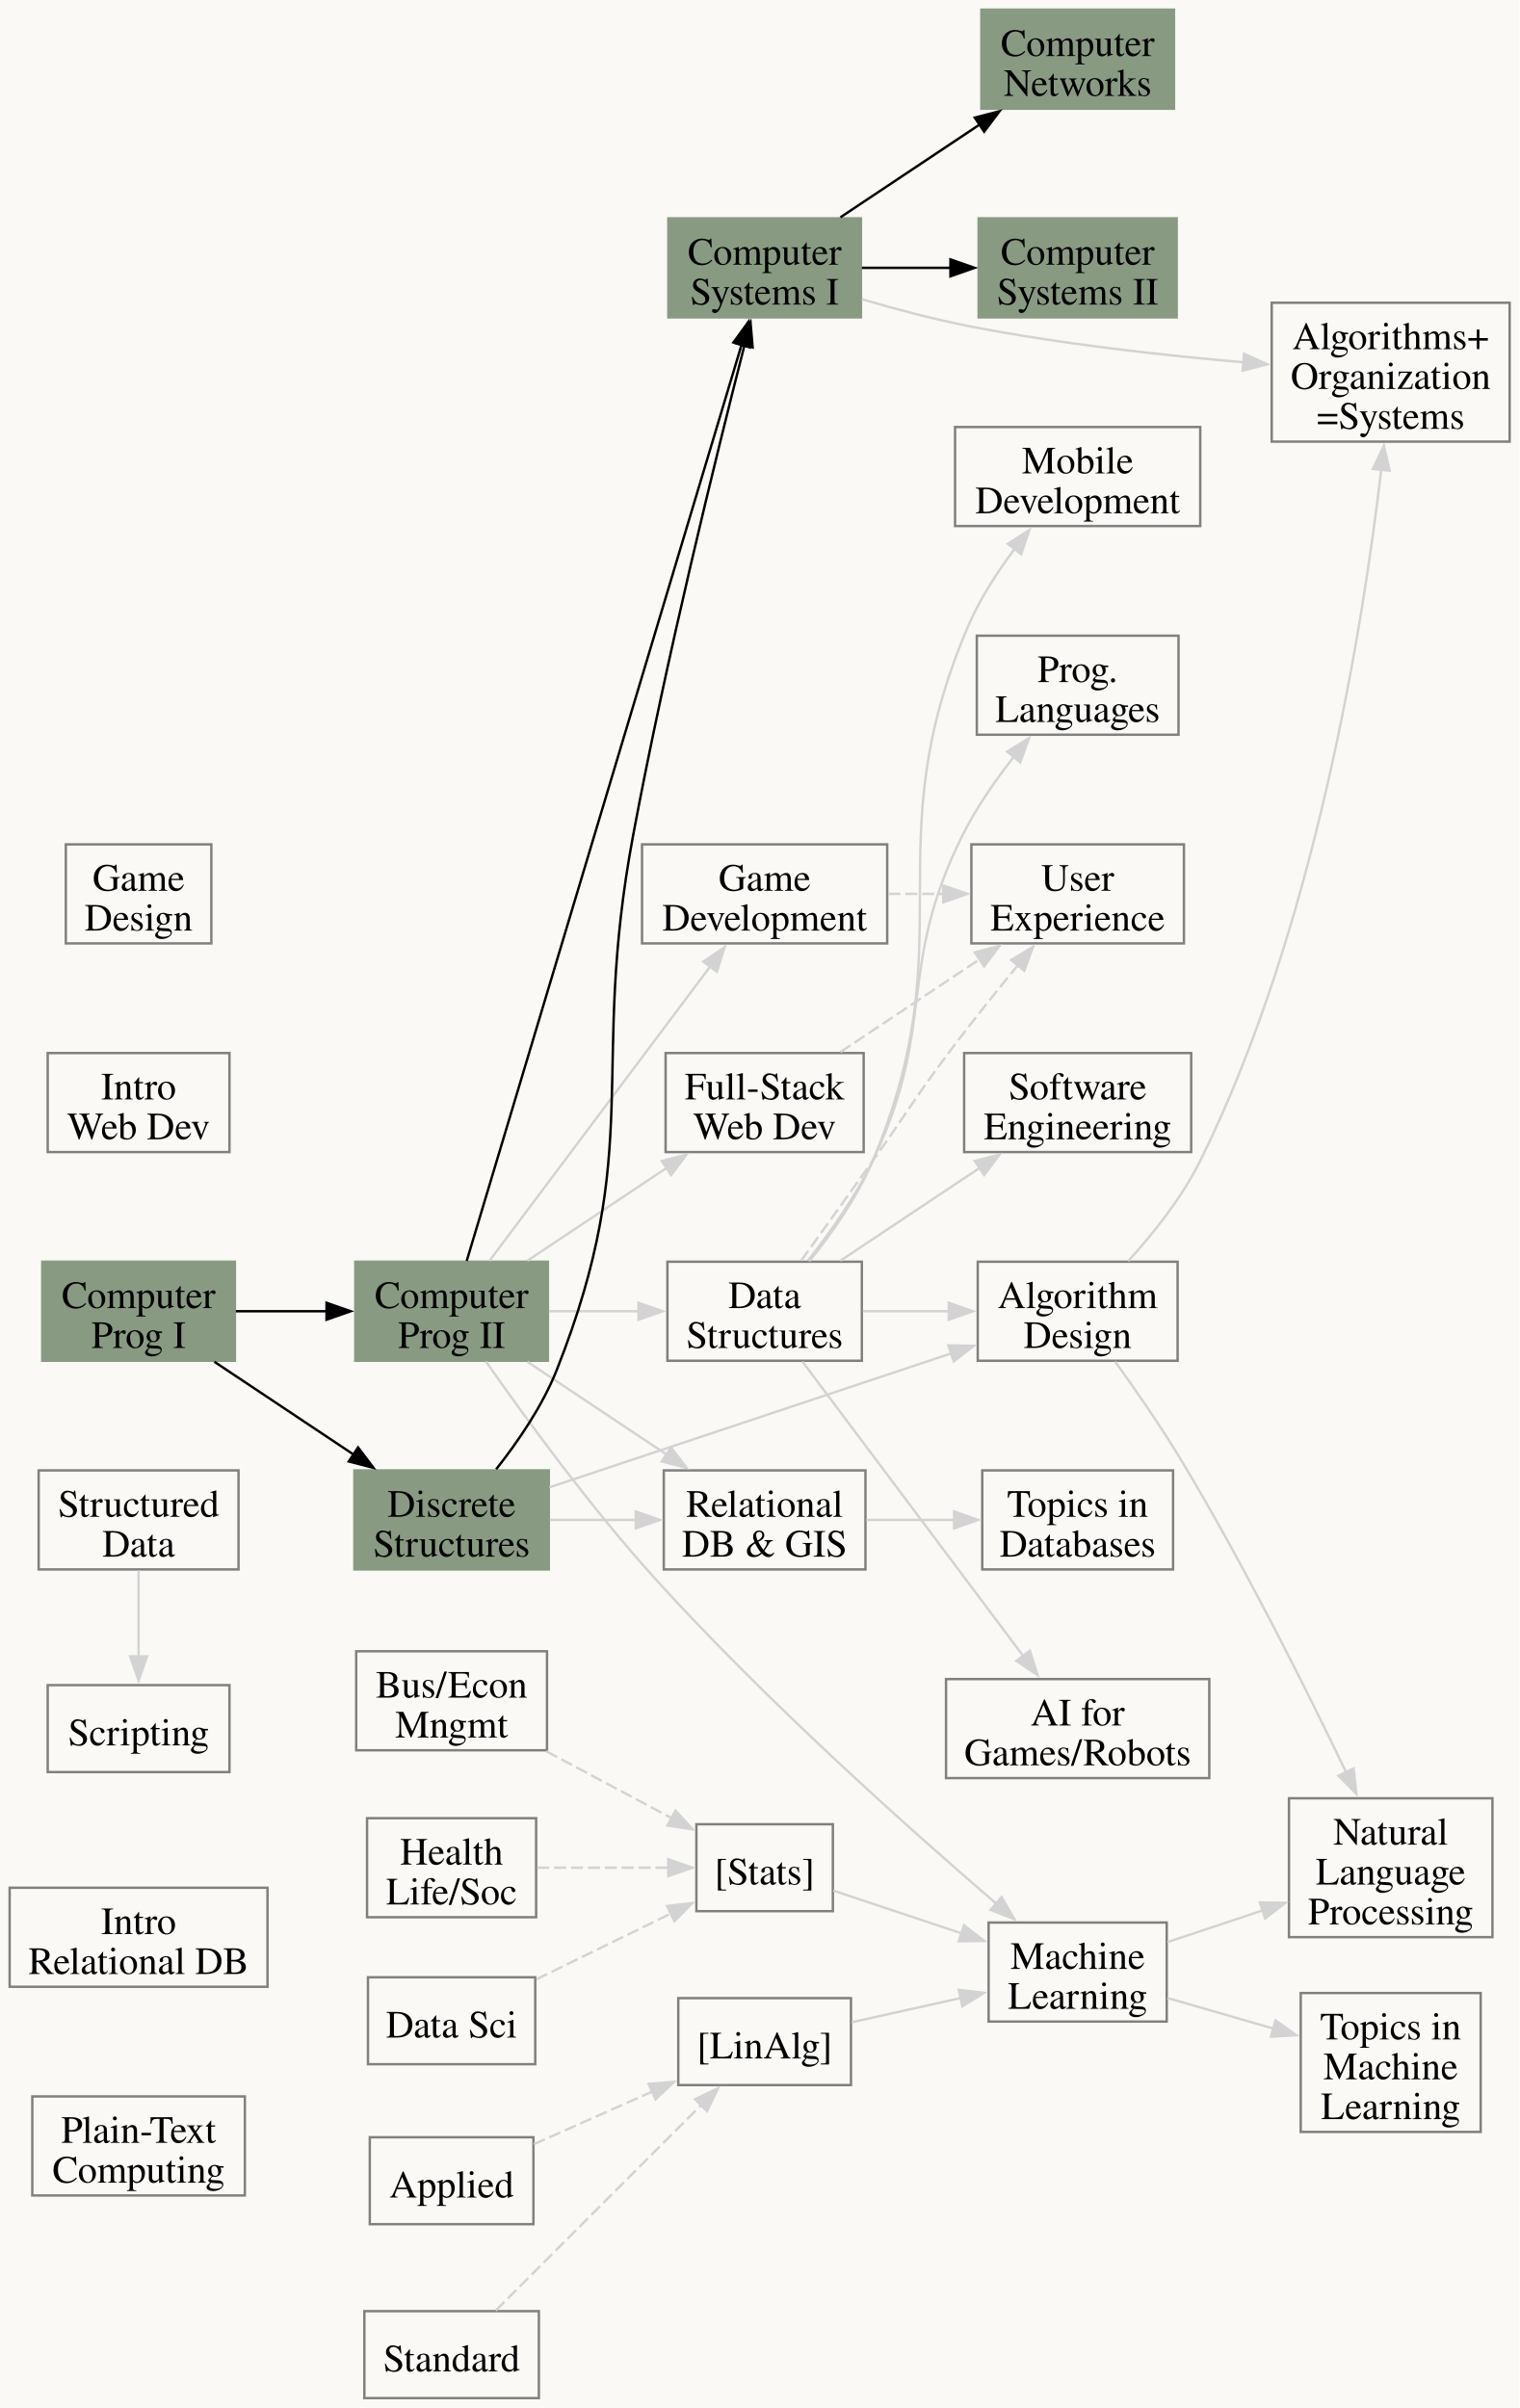
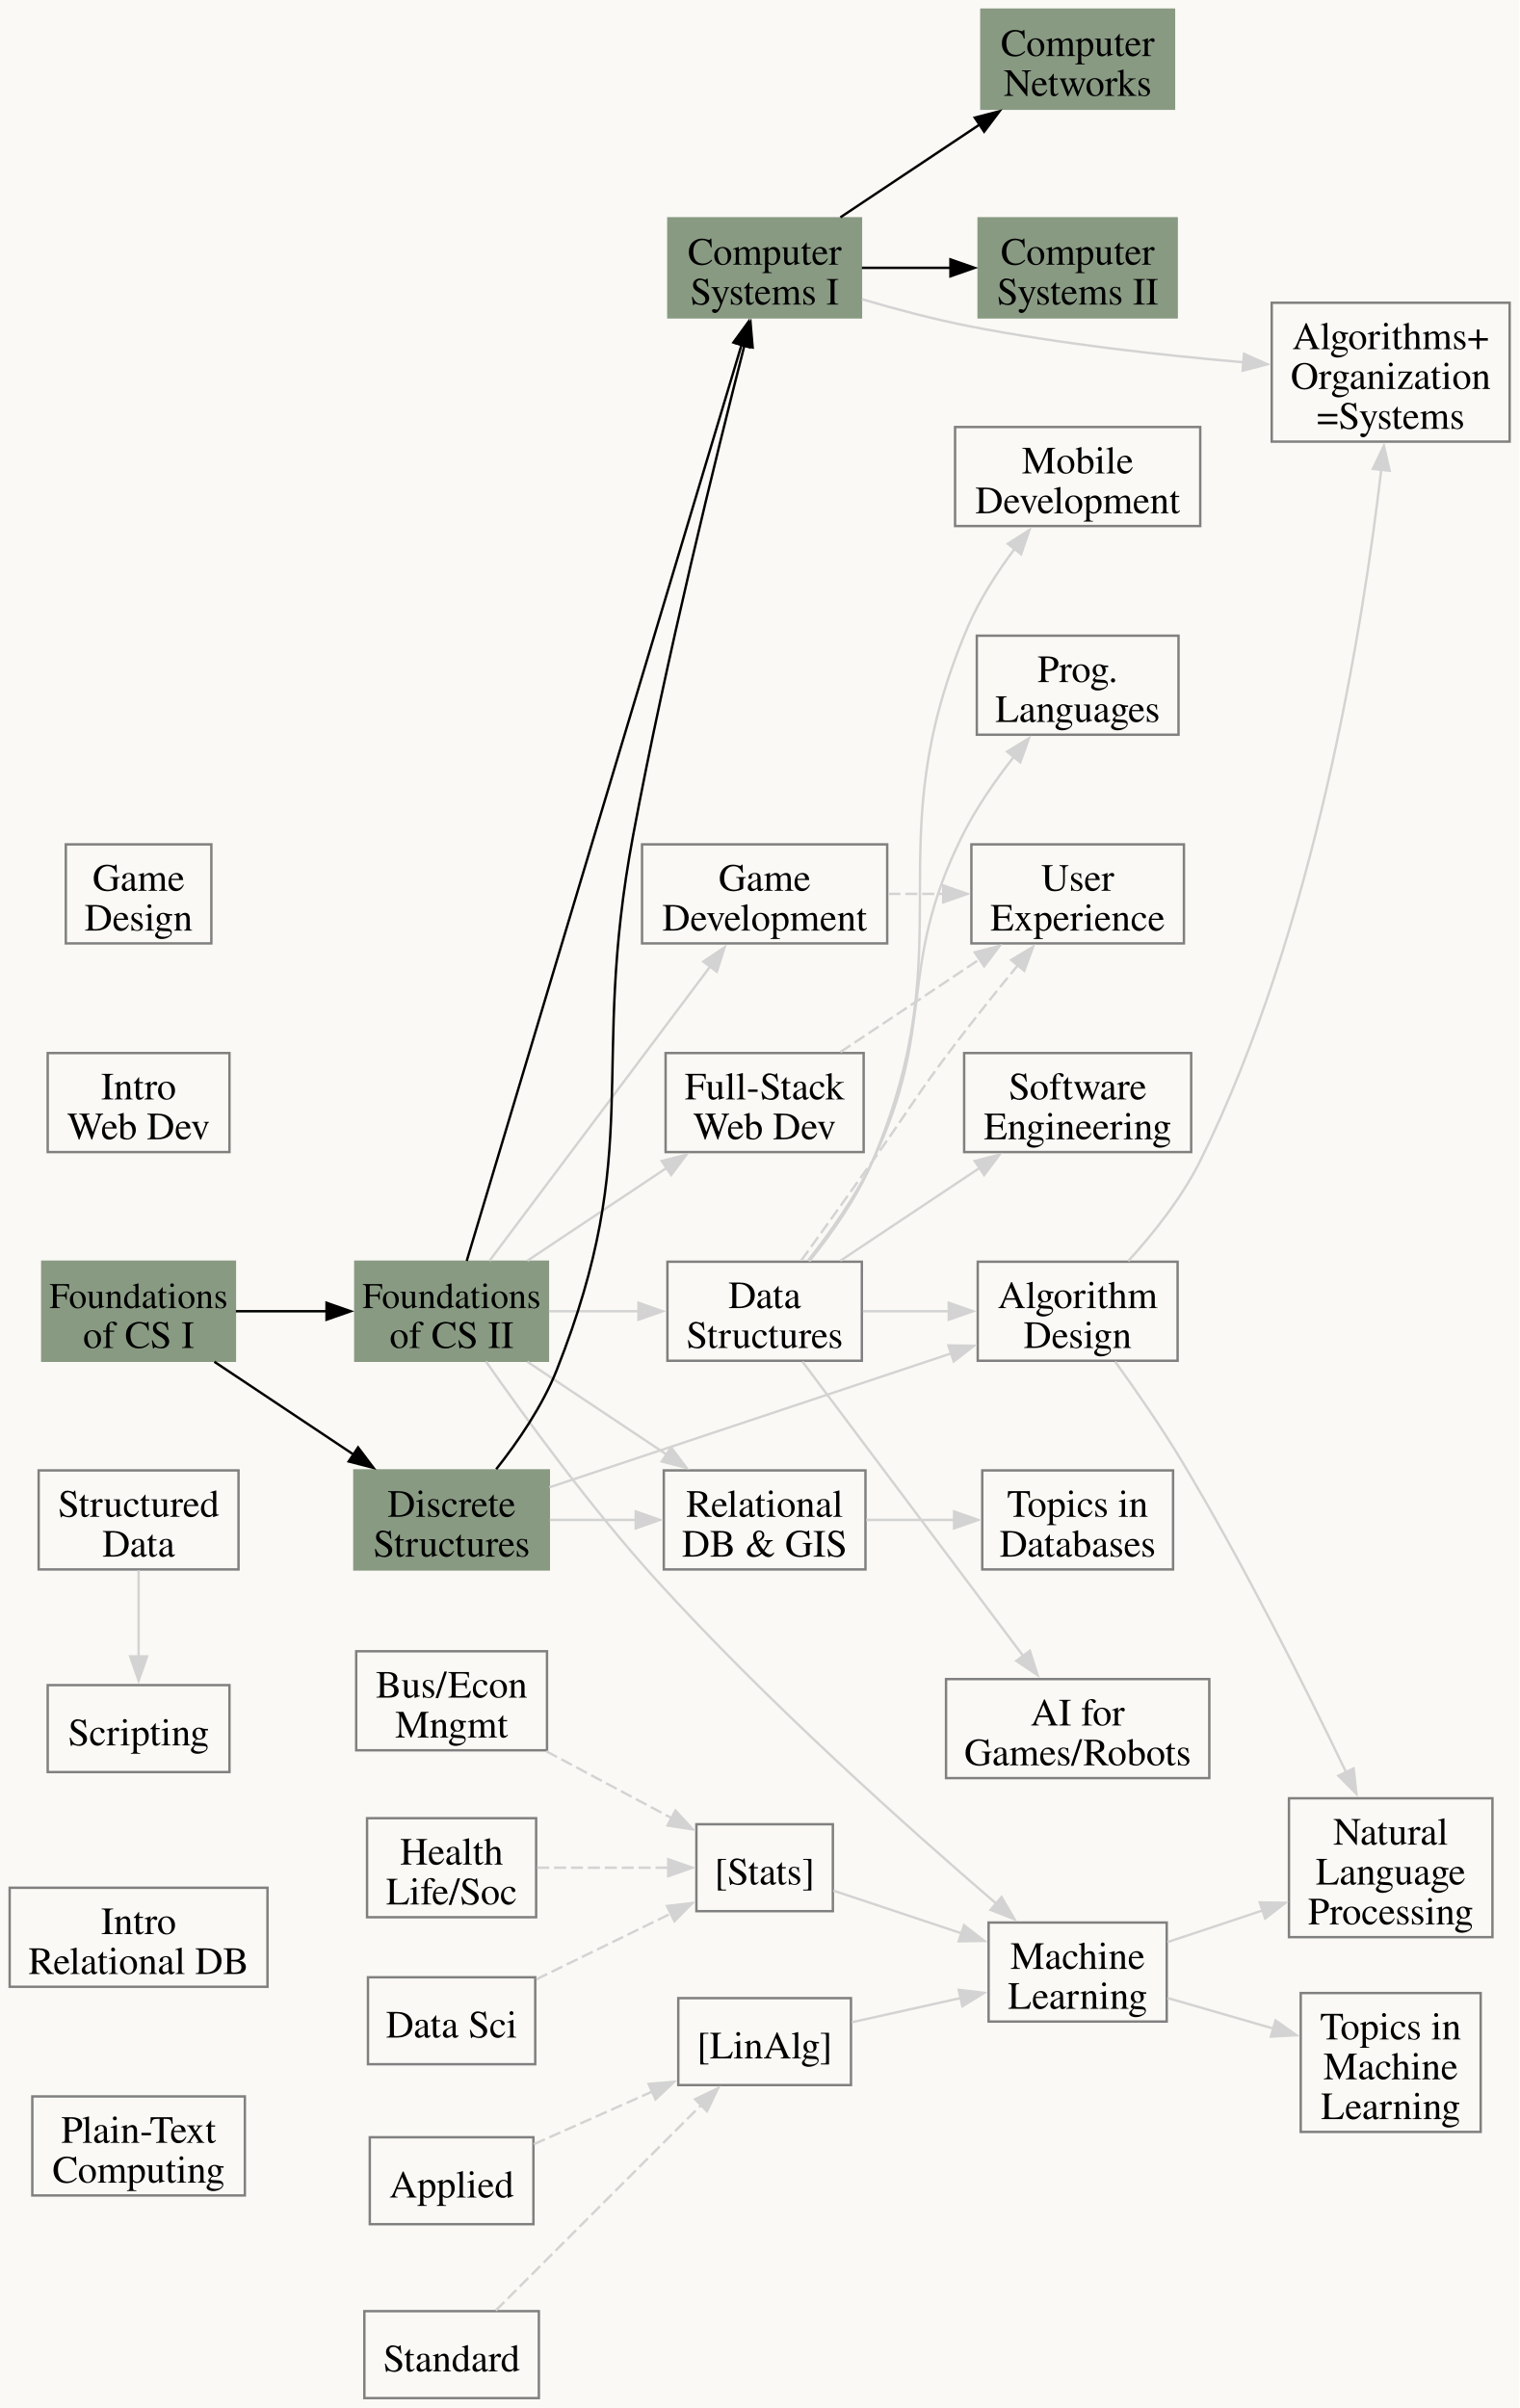
<svg xmlns="http://www.w3.org/2000/svg" width="629pt" height="997pt" viewBox="0.00 0.00 629.00 997.00">
  <g id="graph0" class="graph" transform="scale(1 1) rotate(0) translate(4 992.9)">
    <polygon fill="#faf9f5" stroke="none" points="-4,4 -4,-992.9 625.02,-992.9 625.02,4 -4,4" />
    <g id="node1" class="node">
      <polygon fill="none" stroke="gray" points="91,-556.9 15.75,-556.9 15.75,-515.9 91,-515.9 91,-556.9" />
      <text xml:space="preserve" text-anchor="middle" x="53.38" y="-537.7" font-family="Times" font-size="16.00">Intro</text>
      <text xml:space="preserve" text-anchor="middle" x="53.38" y="-521.2" font-family="Times" font-size="16.00">Web Dev</text>
    </g>
    <g id="node2" class="node">
      <polygon fill="none" stroke="gray" points="83.5,-643.3 23.25,-643.3 23.25,-602.3 83.5,-602.3 83.5,-643.3" />
      <text xml:space="preserve" text-anchor="middle" x="53.38" y="-624.1" font-family="Times" font-size="16.00">Game</text>
      <text xml:space="preserve" text-anchor="middle" x="53.38" y="-607.6" font-family="Times" font-size="16.00">Design</text>
    </g>
    <g id="node3" class="node">
      <polygon fill="none" stroke="gray" points="94.75,-384.1 12,-384.1 12,-343.1 94.75,-343.1 94.75,-384.1" />
      <text xml:space="preserve" text-anchor="middle" x="53.38" y="-364.9" font-family="Times" font-size="16.00">Structured</text>
      <text xml:space="preserve" text-anchor="middle" x="53.38" y="-348.4" font-family="Times" font-size="16.00">Data</text>
    </g>
    <g id="node4" class="node">
      <polygon fill="none" stroke="gray" points="91,-295.2 15.75,-295.2 15.75,-259.2 91,-259.2 91,-295.2" />
      <text xml:space="preserve" text-anchor="middle" x="53.38" y="-270.25" font-family="Times" font-size="16.00">Scripting</text>
    </g>
    <g id="edge1" class="edge">
      <path fill="none" stroke="lightgray" d="M53.38,-342.68C53.38,-331.9 53.38,-318.56 53.38,-306.74" />
      <polygon fill="lightgray" stroke="lightgray" points="56.88,-307.09 53.38,-297.09 49.88,-307.09 56.88,-307.09" />
    </g>
    <g id="node5" class="node">
      <polygon fill="none" stroke="gray" points="106.75,-211.3 0,-211.3 0,-170.3 106.75,-170.3 106.75,-211.3" />
      <text xml:space="preserve" text-anchor="middle" x="53.38" y="-192.1" font-family="Times" font-size="16.00">Intro</text>
      <text xml:space="preserve" text-anchor="middle" x="53.38" y="-175.6" font-family="Times" font-size="16.00">Relational DB</text>
    </g>
    <g id="node6" class="node">
      <polygon fill="none" stroke="gray" points="97.38,-124.9 9.38,-124.9 9.38,-83.9 97.38,-83.9 97.38,-124.9" />
      <text xml:space="preserve" text-anchor="middle" x="53.38" y="-105.7" font-family="Times" font-size="16.00">Plain-Text</text>
      <text xml:space="preserve" text-anchor="middle" x="53.38" y="-89.2" font-family="Times" font-size="16.00">Computing</text>
    </g>
    <g id="node7" class="node">
      <polygon fill="#899a83" stroke="#899a83" points="93.25,-470.5 13.5,-470.5 13.5,-429.5 93.25,-429.5 93.25,-470.5" />
-       <text xml:space="preserve" text-anchor="middle" x="53.38" y="-451.3" font-family="Times" font-size="16.00">Computer</text>
-       <text xml:space="preserve" text-anchor="middle" x="53.38" y="-434.8" font-family="Times" font-size="16.00">Prog I</text>
+       <text xml:space="preserve" text-anchor="middle" x="53.38" y="-451.3" font-family="Times" font-size="15.00">Foundations</text>
+       <text xml:space="preserve" text-anchor="middle" x="53.38" y="-434.8" font-family="Times" font-size="16.00">of CS I</text>
    </g>
    <g id="node8" class="node">
      <polygon fill="#899a83" stroke="#899a83" points="222.85,-470.5 143.1,-470.5 143.1,-429.5 222.85,-429.5 222.85,-470.5" />
-       <text xml:space="preserve" text-anchor="middle" x="182.97" y="-451.3" font-family="Times" font-size="16.00">Computer</text>
-       <text xml:space="preserve" text-anchor="middle" x="182.97" y="-434.8" font-family="Times" font-size="16.00">Prog II</text>
+       <text xml:space="preserve" text-anchor="middle" x="182.97" y="-451.3" font-family="Times" font-size="15.00">Foundations</text>
+       <text xml:space="preserve" text-anchor="middle" x="182.97" y="-434.8" font-family="Times" font-size="16.00">of CS II</text>
    </g>
    <g id="edge2" class="edge">
      <path fill="none" stroke="black" d="M93.67,-450C105.62,-450 118.87,-450 131.42,-450" />
      <polygon fill="black" stroke="black" points="131.19,-453.5 141.19,-450 131.19,-446.5 131.19,-453.5" />
    </g>
    <g id="node12" class="node">
      <polygon fill="#899a83" stroke="#899a83" points="223.22,-384.1 142.72,-384.1 142.72,-343.1 223.22,-343.1 223.22,-384.1" />
      <text xml:space="preserve" text-anchor="middle" x="182.97" y="-364.9" font-family="Times" font-size="16.00">Discrete</text>
      <text xml:space="preserve" text-anchor="middle" x="182.97" y="-348.4" font-family="Times" font-size="16.00">Structures</text>
    </g>
    <g id="edge7" class="edge">
      <path fill="none" stroke="black" d="M84.75,-429.08C102.1,-417.52 123.85,-403.01 142.48,-390.6" />
      <polygon fill="black" stroke="black" points="144.25,-393.62 150.63,-385.16 140.37,-387.8 144.25,-393.62" />
    </g>
    <g id="node9" class="node">
      <polygon fill="none" stroke="gray" points="353.57,-556.9 271.57,-556.9 271.57,-515.9 353.57,-515.9 353.57,-556.9" />
      <text xml:space="preserve" text-anchor="middle" x="312.57" y="-537.7" font-family="Times" font-size="16.00">Full-Stack</text>
      <text xml:space="preserve" text-anchor="middle" x="312.57" y="-521.2" font-family="Times" font-size="16.00">Web Dev</text>
    </g>
    <g id="edge3" class="edge">
      <path fill="none" stroke="lightgray" d="M214.35,-470.92C231.7,-482.48 253.45,-496.99 272.08,-509.4" />
      <polygon fill="lightgray" stroke="lightgray" points="269.97,-512.2 280.23,-514.84 273.85,-506.38 269.97,-512.2" />
    </g>
    <g id="node10" class="node">
      <polygon fill="none" stroke="gray" points="363.32,-643.3 261.82,-643.3 261.82,-602.3 363.32,-602.3 363.32,-643.3" />
      <text xml:space="preserve" text-anchor="middle" x="312.57" y="-624.1" font-family="Times" font-size="16.00">Game</text>
      <text xml:space="preserve" text-anchor="middle" x="312.57" y="-607.6" font-family="Times" font-size="16.00">Development</text>
    </g>
    <g id="edge4" class="edge">
      <path fill="none" stroke="lightgray" d="M198.61,-470.84C221.47,-501.33 264.16,-558.24 290.3,-593.1" />
      <polygon fill="lightgray" stroke="lightgray" points="287.18,-594.77 295.98,-600.67 292.78,-590.57 287.18,-594.77" />
    </g>
    <g id="node11" class="node">
      <polygon fill="#899a83" stroke="#899a83" points="352.45,-902.5 272.7,-902.5 272.7,-861.5 352.45,-861.5 352.45,-902.5" />
      <text xml:space="preserve" text-anchor="middle" x="312.57" y="-883.3" font-family="Times" font-size="16.00">Computer</text>
      <text xml:space="preserve" text-anchor="middle" x="312.57" y="-866.8" font-family="Times" font-size="16.00">Systems I</text>
    </g>
    <g id="edge5" class="edge">
      <path fill="none" stroke="black" d="M189.23,-470.84C210.16,-540.62 277.9,-766.4 303.05,-850.26" />
      <polygon fill="black" stroke="black" points="299.65,-851.1 305.88,-859.67 306.36,-849.09 299.65,-851.1" />
    </g>
    <g id="node13" class="node">
      <polygon fill="none" stroke="gray" points="352.82,-470.5 272.32,-470.5 272.32,-429.5 352.82,-429.5 352.82,-470.5" />
      <text xml:space="preserve" text-anchor="middle" x="312.57" y="-451.3" font-family="Times" font-size="16.00">Data</text>
      <text xml:space="preserve" text-anchor="middle" x="312.57" y="-434.8" font-family="Times" font-size="16.00">Structures</text>
    </g>
    <g id="edge8" class="edge">
      <path fill="none" stroke="lightgray" d="M223.27,-450C235.1,-450 248.22,-450 260.67,-450" />
      <polygon fill="lightgray" stroke="lightgray" points="260.34,-453.5 270.34,-450 260.34,-446.5 260.34,-453.5" />
    </g>
    <g id="node14" class="node">
      <polygon fill="none" stroke="gray" points="354.32,-384.1 270.82,-384.1 270.82,-343.1 354.32,-343.1 354.32,-384.1" />
      <text xml:space="preserve" text-anchor="middle" x="312.57" y="-364.9" font-family="Times" font-size="16.00">Relational</text>
      <text xml:space="preserve" text-anchor="middle" x="312.57" y="-348.4" font-family="Times" font-size="16.00">DB &amp; GIS</text>
    </g>
    <g id="edge9" class="edge">
      <path fill="none" stroke="lightgray" d="M214.35,-429.08C231.7,-417.52 253.45,-403.01 272.08,-390.6" />
      <polygon fill="lightgray" stroke="lightgray" points="273.85,-393.62 280.23,-385.16 269.97,-387.8 273.85,-393.62" />
    </g>
    <g id="node21" class="node">
      <polygon fill="none" stroke="gray" points="479.05,-196.9 405.3,-196.9 405.3,-155.9 479.05,-155.9 479.05,-196.9" />
      <text xml:space="preserve" text-anchor="middle" x="442.17" y="-177.7" font-family="Times" font-size="16.00">Machine</text>
      <text xml:space="preserve" text-anchor="middle" x="442.17" y="-161.2" font-family="Times" font-size="16.00">Learning</text>
    </g>
    <g id="edge20" class="edge">
      <path fill="none" stroke="lightgray" d="M197.19,-429.2C213.17,-406.33 240.41,-368.91 267.12,-339.4 313.05,-288.67 372.38,-235.71 408.83,-204.41" />
      <polygon fill="lightgray" stroke="lightgray" points="410.66,-207.45 415.99,-198.3 406.11,-202.13 410.66,-207.45" />
    </g>
    <g id="node19" class="node">
      <polygon fill="none" stroke="gray" points="486.17,-643.3 398.17,-643.3 398.17,-602.3 486.17,-602.3 486.17,-643.3" />
      <text xml:space="preserve" text-anchor="middle" x="442.17" y="-624.1" font-family="Times" font-size="16.00">User</text>
      <text xml:space="preserve" text-anchor="middle" x="442.17" y="-607.6" font-family="Times" font-size="16.00">Experience</text>
    </g>
    <g id="edge16" class="edge">
      <path fill="none" stroke="lightgray" stroke-dasharray="5,2" d="M343.95,-557.32C361.3,-568.88 383.05,-583.39 401.68,-595.8" />
      <polygon fill="lightgray" stroke="lightgray" points="399.57,-598.6 409.83,-601.24 403.45,-592.78 399.57,-598.6" />
    </g>
    <g id="edge17" class="edge">
      <path fill="none" stroke="lightgray" stroke-dasharray="5,2" d="M363.8,-622.8C371.31,-622.8 379.09,-622.8 386.68,-622.8" />
      <polygon fill="lightgray" stroke="lightgray" points="386.51,-626.3 396.51,-622.8 386.51,-619.3 386.51,-626.3" />
    </g>
    <g id="node16" class="node">
      <polygon fill="#899a83" stroke="#899a83" points="483.17,-902.5 401.17,-902.5 401.17,-861.5 483.17,-861.5 483.17,-902.5" />
      <text xml:space="preserve" text-anchor="middle" x="442.17" y="-883.3" font-family="Times" font-size="16.00">Computer</text>
      <text xml:space="preserve" text-anchor="middle" x="442.17" y="-866.8" font-family="Times" font-size="16.00">Systems II</text>
    </g>
    <g id="edge12" class="edge">
      <path fill="none" stroke="black" d="M352.87,-882C364.47,-882 377.3,-882 389.53,-882" />
      <polygon fill="black" stroke="black" points="389.5,-885.5 399.5,-882 389.5,-878.5 389.5,-885.5" />
    </g>
    <g id="node25" class="node">
      <polygon fill="#899a83" stroke="#899a83" points="482.05,-988.9 402.3,-988.9 402.3,-947.9 482.05,-947.9 482.05,-988.9" />
      <text xml:space="preserve" text-anchor="middle" x="442.17" y="-969.7" font-family="Times" font-size="16.00">Computer</text>
      <text xml:space="preserve" text-anchor="middle" x="442.17" y="-953.2" font-family="Times" font-size="16.00">Networks</text>
    </g>
    <g id="edge24" class="edge">
      <path fill="none" stroke="black" d="M343.95,-902.92C361.3,-914.48 383.05,-928.99 401.68,-941.4" />
      <polygon fill="black" stroke="black" points="399.57,-944.2 409.83,-946.84 403.45,-938.38 399.57,-944.2" />
    </g>
    <g id="node27" class="node">
      <polygon fill="none" stroke="gray" points="621.02,-867.55 522.52,-867.55 522.52,-810.05 621.02,-810.05 621.02,-867.55" />
      <text xml:space="preserve" text-anchor="middle" x="571.77" y="-848.35" font-family="Times" font-size="16.00">Algorithms+</text>
      <text xml:space="preserve" text-anchor="middle" x="571.77" y="-831.85" font-family="Times" font-size="16.00">Organization</text>
      <text xml:space="preserve" text-anchor="middle" x="571.77" y="-815.35" font-family="Times" font-size="16.00">=Systems</text>
    </g>
    <g id="edge26" class="edge">
      <path fill="none" stroke="lightgray" d="M352.83,-869.02C366.84,-864.9 382.73,-860.68 397.47,-857.8 434.92,-850.48 477.47,-845.77 511.16,-842.87" />
      <polygon fill="lightgray" stroke="lightgray" points="511.04,-846.4 520.72,-842.08 510.47,-839.42 511.04,-846.4" />
    </g>
    <g id="edge6" class="edge">
      <path fill="none" stroke="black" d="M201.43,-384.59C210.46,-396.01 220.64,-410.84 226.55,-425.8 263.06,-518.15 239.88,-549.38 258.12,-647 271.79,-720.12 292.71,-804.91 304.23,-849.97" />
      <polygon fill="black" stroke="black" points="300.83,-850.78 306.71,-859.6 307.61,-849.04 300.83,-850.78" />
    </g>
    <g id="edge10" class="edge">
      <path fill="none" stroke="lightgray" d="M223.63,-363.6C234.99,-363.6 247.51,-363.6 259.48,-363.6" />
      <polygon fill="lightgray" stroke="lightgray" points="259.21,-367.1 269.21,-363.6 259.21,-360.1 259.21,-367.1" />
    </g>
    <g id="node17" class="node">
      <polygon fill="none" stroke="gray" points="483.55,-470.5 400.8,-470.5 400.8,-429.5 483.55,-429.5 483.55,-470.5" />
      <text xml:space="preserve" text-anchor="middle" x="442.17" y="-451.3" font-family="Times" font-size="16.00">Algorithm</text>
      <text xml:space="preserve" text-anchor="middle" x="442.17" y="-434.8" font-family="Times" font-size="16.00">Design</text>
    </g>
    <g id="edge13" class="edge">
      <path fill="none" stroke="lightgray" d="M223.47,-377.1C268.35,-392.06 340.85,-416.22 389.95,-432.59" />
      <polygon fill="lightgray" stroke="lightgray" points="388.64,-435.85 399.24,-435.69 390.86,-429.2 388.64,-435.85" />
    </g>
    <g id="node15" class="node">
      <polygon fill="none" stroke="gray" points="492.92,-816.1 391.42,-816.1 391.42,-775.1 492.92,-775.1 492.92,-816.1" />
      <text xml:space="preserve" text-anchor="middle" x="442.17" y="-796.9" font-family="Times" font-size="16.00">Mobile</text>
      <text xml:space="preserve" text-anchor="middle" x="442.17" y="-780.4" font-family="Times" font-size="16.00">Development</text>
    </g>
    <g id="edge11" class="edge">
      <path fill="none" stroke="lightgray" d="M331.08,-470.72C340.34,-482.19 350.91,-497.13 357.27,-512.2 396.15,-604.19 357.49,-641.57 396.72,-733.4 401.58,-744.77 408.86,-756.04 416.18,-765.8" />
      <polygon fill="lightgray" stroke="lightgray" points="413.26,-767.75 422.19,-773.46 418.76,-763.43 413.26,-767.75" />
    </g>
    <g id="edge14" class="edge">
      <path fill="none" stroke="lightgray" d="M353.23,-450C364.59,-450 377.11,-450 389.08,-450" />
      <polygon fill="lightgray" stroke="lightgray" points="388.81,-453.5 398.81,-450 388.81,-446.5 388.81,-453.5" />
    </g>
    <g id="node18" class="node">
      <polygon fill="none" stroke="gray" points="483.92,-729.7 400.42,-729.7 400.42,-688.7 483.92,-688.7 483.92,-729.7" />
      <text xml:space="preserve" text-anchor="middle" x="442.17" y="-710.5" font-family="Times" font-size="16.00">Prog.</text>
      <text xml:space="preserve" text-anchor="middle" x="442.17" y="-694" font-family="Times" font-size="16.00">Languages</text>
    </g>
    <g id="edge15" class="edge">
      <path fill="none" stroke="lightgray" d="M330.52,-470.97C339.62,-482.51 350.22,-497.44 357.27,-512.2 384.1,-568.27 366.79,-591.36 394.47,-647 400.13,-658.36 407.99,-669.69 415.7,-679.51" />
      <polygon fill="lightgray" stroke="lightgray" points="412.97,-681.71 422.01,-687.24 418.4,-677.28 412.97,-681.71" />
    </g>
    <g id="edge18" class="edge">
      <path fill="none" stroke="lightgray" stroke-dasharray="5,2" d="M327.72,-470.99C336.4,-483.03 347.47,-498.45 357.27,-512.2 372.56,-533.65 375.54,-539.62 391.47,-560.6 399.75,-571.5 409.14,-583.19 417.57,-593.46" />
      <polygon fill="lightgray" stroke="lightgray" points="414.65,-595.42 423.72,-600.9 420.05,-590.96 414.65,-595.42" />
    </g>
    <g id="node20" class="node">
      <polygon fill="none" stroke="gray" points="489.17,-556.9 395.17,-556.9 395.17,-515.9 489.17,-515.9 489.17,-556.9" />
      <text xml:space="preserve" text-anchor="middle" x="442.17" y="-537.7" font-family="Times" font-size="16.00">Software</text>
      <text xml:space="preserve" text-anchor="middle" x="442.17" y="-521.2" font-family="Times" font-size="16.00">Engineering</text>
    </g>
    <g id="edge19" class="edge">
      <path fill="none" stroke="lightgray" d="M343.95,-470.92C361.3,-482.48 383.05,-496.99 401.68,-509.4" />
      <polygon fill="lightgray" stroke="lightgray" points="399.57,-512.2 409.83,-514.84 403.45,-506.38 399.57,-512.2" />
    </g>
    <g id="node24" class="node">
      <polygon fill="none" stroke="gray" points="496.67,-297.7 387.67,-297.7 387.67,-256.7 496.67,-256.7 496.67,-297.7" />
      <text xml:space="preserve" text-anchor="middle" x="442.17" y="-278.5" font-family="Times" font-size="16.00">AI for</text>
      <text xml:space="preserve" text-anchor="middle" x="442.17" y="-262" font-family="Times" font-size="16.00">Games/Robots</text>
    </g>
    <g id="edge23" class="edge">
      <path fill="none" stroke="lightgray" d="M328.21,-429.16C351.07,-398.67 393.76,-341.76 419.9,-306.9" />
      <polygon fill="lightgray" stroke="lightgray" points="422.38,-309.43 425.58,-299.33 416.78,-305.23 422.38,-309.43" />
    </g>
    <g id="node26" class="node">
      <polygon fill="none" stroke="gray" points="481.67,-384.1 402.67,-384.1 402.67,-343.1 481.67,-343.1 481.67,-384.1" />
      <text xml:space="preserve" text-anchor="middle" x="442.17" y="-364.9" font-family="Times" font-size="16.00">Topics in</text>
      <text xml:space="preserve" text-anchor="middle" x="442.17" y="-348.4" font-family="Times" font-size="16.00">Databases</text>
    </g>
    <g id="edge25" class="edge">
      <path fill="none" stroke="lightgray" d="M354.65,-363.6C366.3,-363.6 379.07,-363.6 391.17,-363.6" />
      <polygon fill="lightgray" stroke="lightgray" points="391,-367.1 401,-363.6 391,-360.1 391,-367.1" />
    </g>
    <g id="edge27" class="edge">
      <path fill="none" stroke="lightgray" d="M463.1,-470.77C473.45,-482.13 485.32,-496.97 492.87,-512.2 540.58,-608.38 560.47,-735.07 567.89,-798.69" />
      <polygon fill="lightgray" stroke="lightgray" points="564.37,-798.76 568.96,-808.31 571.33,-797.99 564.37,-798.76" />
    </g>
    <g id="node29" class="node">
      <polygon fill="none" stroke="gray" points="613.9,-248.35 529.65,-248.35 529.65,-190.85 613.9,-190.85 613.9,-248.35" />
      <text xml:space="preserve" text-anchor="middle" x="571.77" y="-229.15" font-family="Times" font-size="16.00">Natural</text>
      <text xml:space="preserve" text-anchor="middle" x="571.77" y="-212.65" font-family="Times" font-size="16.00">Language</text>
      <text xml:space="preserve" text-anchor="middle" x="571.77" y="-196.15" font-family="Times" font-size="16.00">Processing</text>
    </g>
    <g id="edge30" class="edge">
      <path fill="none" stroke="lightgray" d="M457.68,-429.16C466.25,-417.29 476.85,-402 485.37,-387.8 511.11,-344.95 536.79,-293.58 553.38,-258.97" />
      <polygon fill="lightgray" stroke="lightgray" points="556.44,-260.7 557.58,-250.17 550.12,-257.69 556.44,-260.7" />
    </g>
    <g id="node28" class="node">
      <polygon fill="none" stroke="gray" points="609.02,-167.71 534.52,-167.71 534.52,-110.21 609.02,-110.21 609.02,-167.71" />
      <text xml:space="preserve" text-anchor="middle" x="571.77" y="-148.51" font-family="Times" font-size="16.00">Topics in</text>
      <text xml:space="preserve" text-anchor="middle" x="571.77" y="-132.01" font-family="Times" font-size="16.00">Machine</text>
      <text xml:space="preserve" text-anchor="middle" x="571.77" y="-115.51" font-family="Times" font-size="16.00">Learning</text>
    </g>
    <g id="edge28" class="edge">
      <path fill="none" stroke="lightgray" d="M479.31,-165.67C493.02,-161.71 508.76,-157.16 523.33,-152.96" />
      <polygon fill="lightgray" stroke="lightgray" points="524.09,-156.38 532.73,-150.24 522.15,-149.65 524.09,-156.38" />
    </g>
    <g id="edge29" class="edge">
      <path fill="none" stroke="lightgray" d="M479.31,-188.78C491.58,-192.87 505.49,-197.5 518.71,-201.91" />
      <polygon fill="lightgray" stroke="lightgray" points="517.58,-205.23 528.18,-205.07 519.8,-198.58 517.58,-205.23" />
    </g>
    <g id="node22" class="node">
      <polygon fill="none" stroke="gray" points="340.82,-237.6 284.32,-237.6 284.32,-201.6 340.82,-201.6 340.82,-237.6" />
      <text xml:space="preserve" text-anchor="middle" x="312.57" y="-212.65" font-family="Times" font-size="16.00">[Stats]</text>
    </g>
    <g id="edge21" class="edge">
      <path fill="none" stroke="lightgray" d="M341.02,-210.12C356.57,-204.94 376.25,-198.38 394.1,-192.42" />
      <polygon fill="lightgray" stroke="lightgray" points="395.12,-195.77 403.5,-189.29 392.91,-189.13 395.12,-195.77" />
    </g>
    <g id="node23" class="node">
      <polygon fill="none" stroke="gray" points="348.32,-165.6 276.82,-165.6 276.82,-129.6 348.32,-129.6 348.32,-165.6" />
      <text xml:space="preserve" text-anchor="middle" x="312.57" y="-140.65" font-family="Times" font-size="16.00">[LinAlg]</text>
    </g>
    <g id="edge22" class="edge">
      <path fill="none" stroke="lightgray" d="M348.68,-155.62C362.64,-158.73 378.84,-162.32 393.78,-165.65" />
      <polygon fill="lightgray" stroke="lightgray" points="392.92,-169.04 403.44,-167.79 394.43,-162.21 392.92,-169.04" />
    </g>
    <g id="node30" class="node">
      <polygon fill="none" stroke="gray" points="222.47,-309.22 143.47,-309.22 143.47,-268.22 222.47,-268.22 222.47,-309.22" />
      <text xml:space="preserve" text-anchor="middle" x="182.97" y="-290.02" font-family="Times" font-size="16.00">Bus/Econ</text>
      <text xml:space="preserve" text-anchor="middle" x="182.97" y="-273.52" font-family="Times" font-size="16.00">Mngmt</text>
    </g>
    <g id="edge31" class="edge">
      <path fill="none" stroke="lightgray" stroke-dasharray="5,2" d="M222.21,-267.79C238.75,-258.98 257.92,-248.75 274.35,-239.99" />
      <polygon fill="lightgray" stroke="lightgray" points="275.66,-243.26 282.84,-235.46 272.37,-237.08 275.66,-243.26" />
    </g>
    <g id="node31" class="node">
      <polygon fill="none" stroke="gray" points="217.97,-240.1 147.97,-240.1 147.97,-199.1 217.97,-199.1 217.97,-240.1" />
      <text xml:space="preserve" text-anchor="middle" x="182.97" y="-220.9" font-family="Times" font-size="16.00">Health</text>
      <text xml:space="preserve" text-anchor="middle" x="182.97" y="-204.4" font-family="Times" font-size="16.00">Life/Soc</text>
    </g>
    <g id="edge32" class="edge">
      <path fill="none" stroke="lightgray" stroke-dasharray="5,2" d="M218.39,-219.6C235.2,-219.6 255.35,-219.6 272.69,-219.6" />
      <polygon fill="lightgray" stroke="lightgray" points="272.66,-223.1 282.66,-219.6 272.66,-216.1 272.66,-223.1" />
    </g>
    <g id="node32" class="node">
      <polygon fill="none" stroke="gray" points="217.6,-174.24 148.35,-174.24 148.35,-138.24 217.6,-138.24 217.6,-174.24" />
      <text xml:space="preserve" text-anchor="middle" x="182.97" y="-149.29" font-family="Times" font-size="16.00">Data Sci</text>
    </g>
    <g id="edge33" class="edge">
      <path fill="none" stroke="lightgray" stroke-dasharray="5,2" d="M218.05,-173.39C235.34,-181.84 256.25,-192.06 273.99,-200.74" />
      <polygon fill="lightgray" stroke="lightgray" points="272.15,-203.73 282.67,-204.98 275.22,-197.44 272.15,-203.73" />
    </g>
    <g id="node33" class="node">
      <polygon fill="none" stroke="gray" points="216.85,-108 149.1,-108 149.1,-72 216.85,-72 216.85,-108" />
      <text xml:space="preserve" text-anchor="middle" x="182.97" y="-83.05" font-family="Times" font-size="16.00">Applied</text>
    </g>
    <g id="edge34" class="edge">
      <path fill="none" stroke="lightgray" stroke-dasharray="5,2" d="M217.03,-105.13C232.04,-111.81 249.91,-119.75 266.12,-126.95" />
      <polygon fill="lightgray" stroke="lightgray" points="264.54,-130.08 275.1,-130.95 267.39,-123.69 264.54,-130.08" />
    </g>
    <g id="node34" class="node">
      <polygon fill="none" stroke="gray" points="219.1,-36 146.85,-36 146.85,0 219.1,0 219.1,-36" />
      <text xml:space="preserve" text-anchor="middle" x="182.97" y="-11.05" font-family="Times" font-size="16.00">Standard</text>
    </g>
    <g id="edge35" class="edge">
      <path fill="none" stroke="lightgray" stroke-dasharray="5,2" d="M201.27,-36.29C223.46,-58.49 261.03,-96.06 286.31,-121.34" />
      <polygon fill="lightgray" stroke="lightgray" points="283.76,-123.73 293.3,-128.33 288.71,-118.78 283.76,-123.73" />
    </g>
  </g>
</svg>
